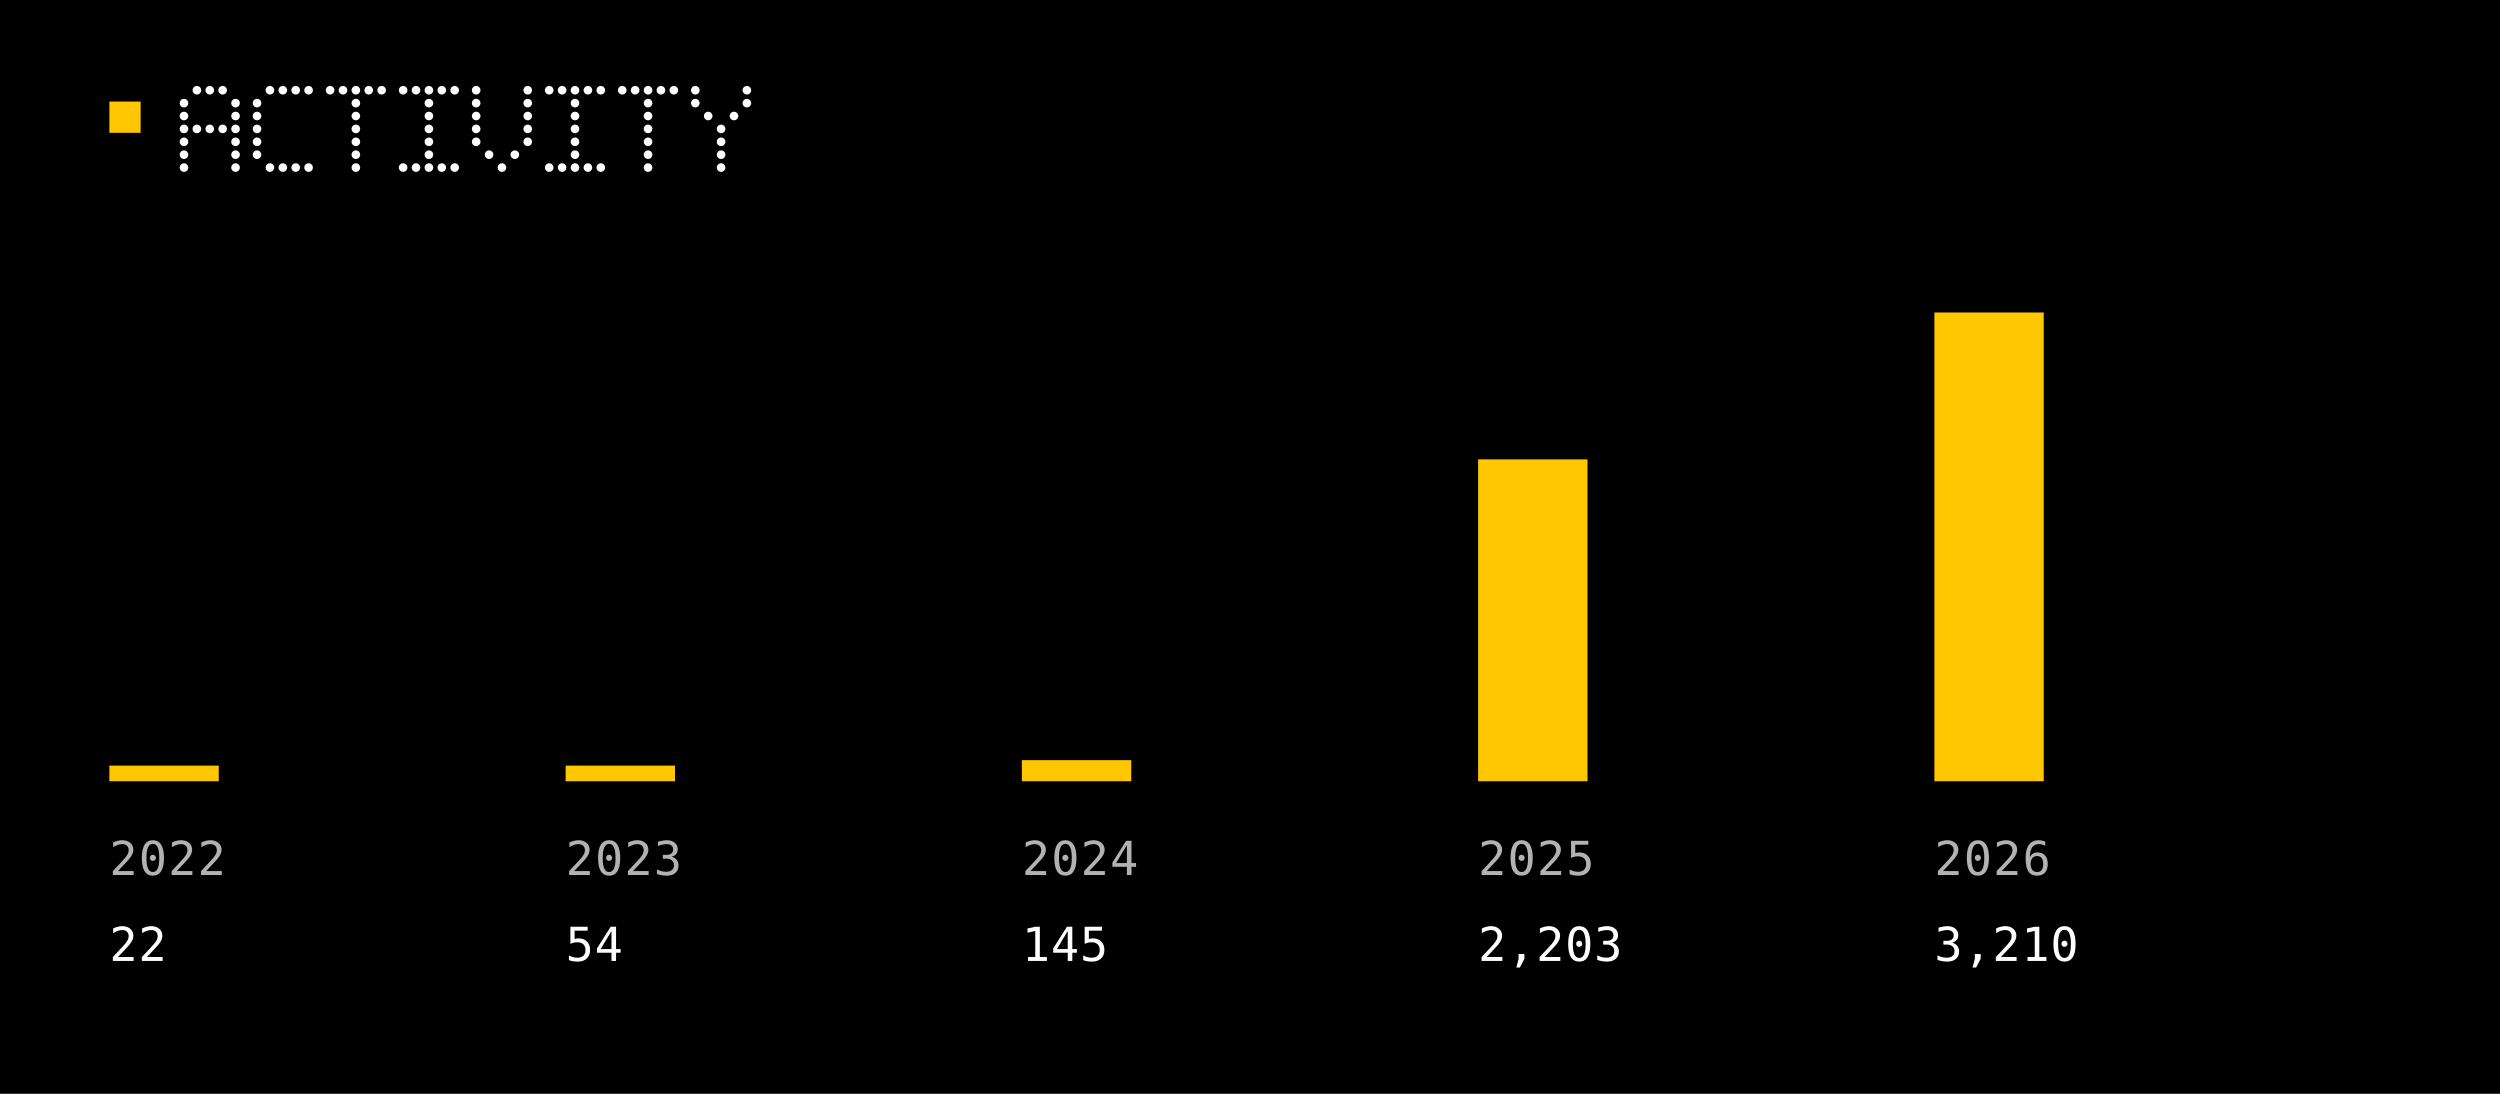
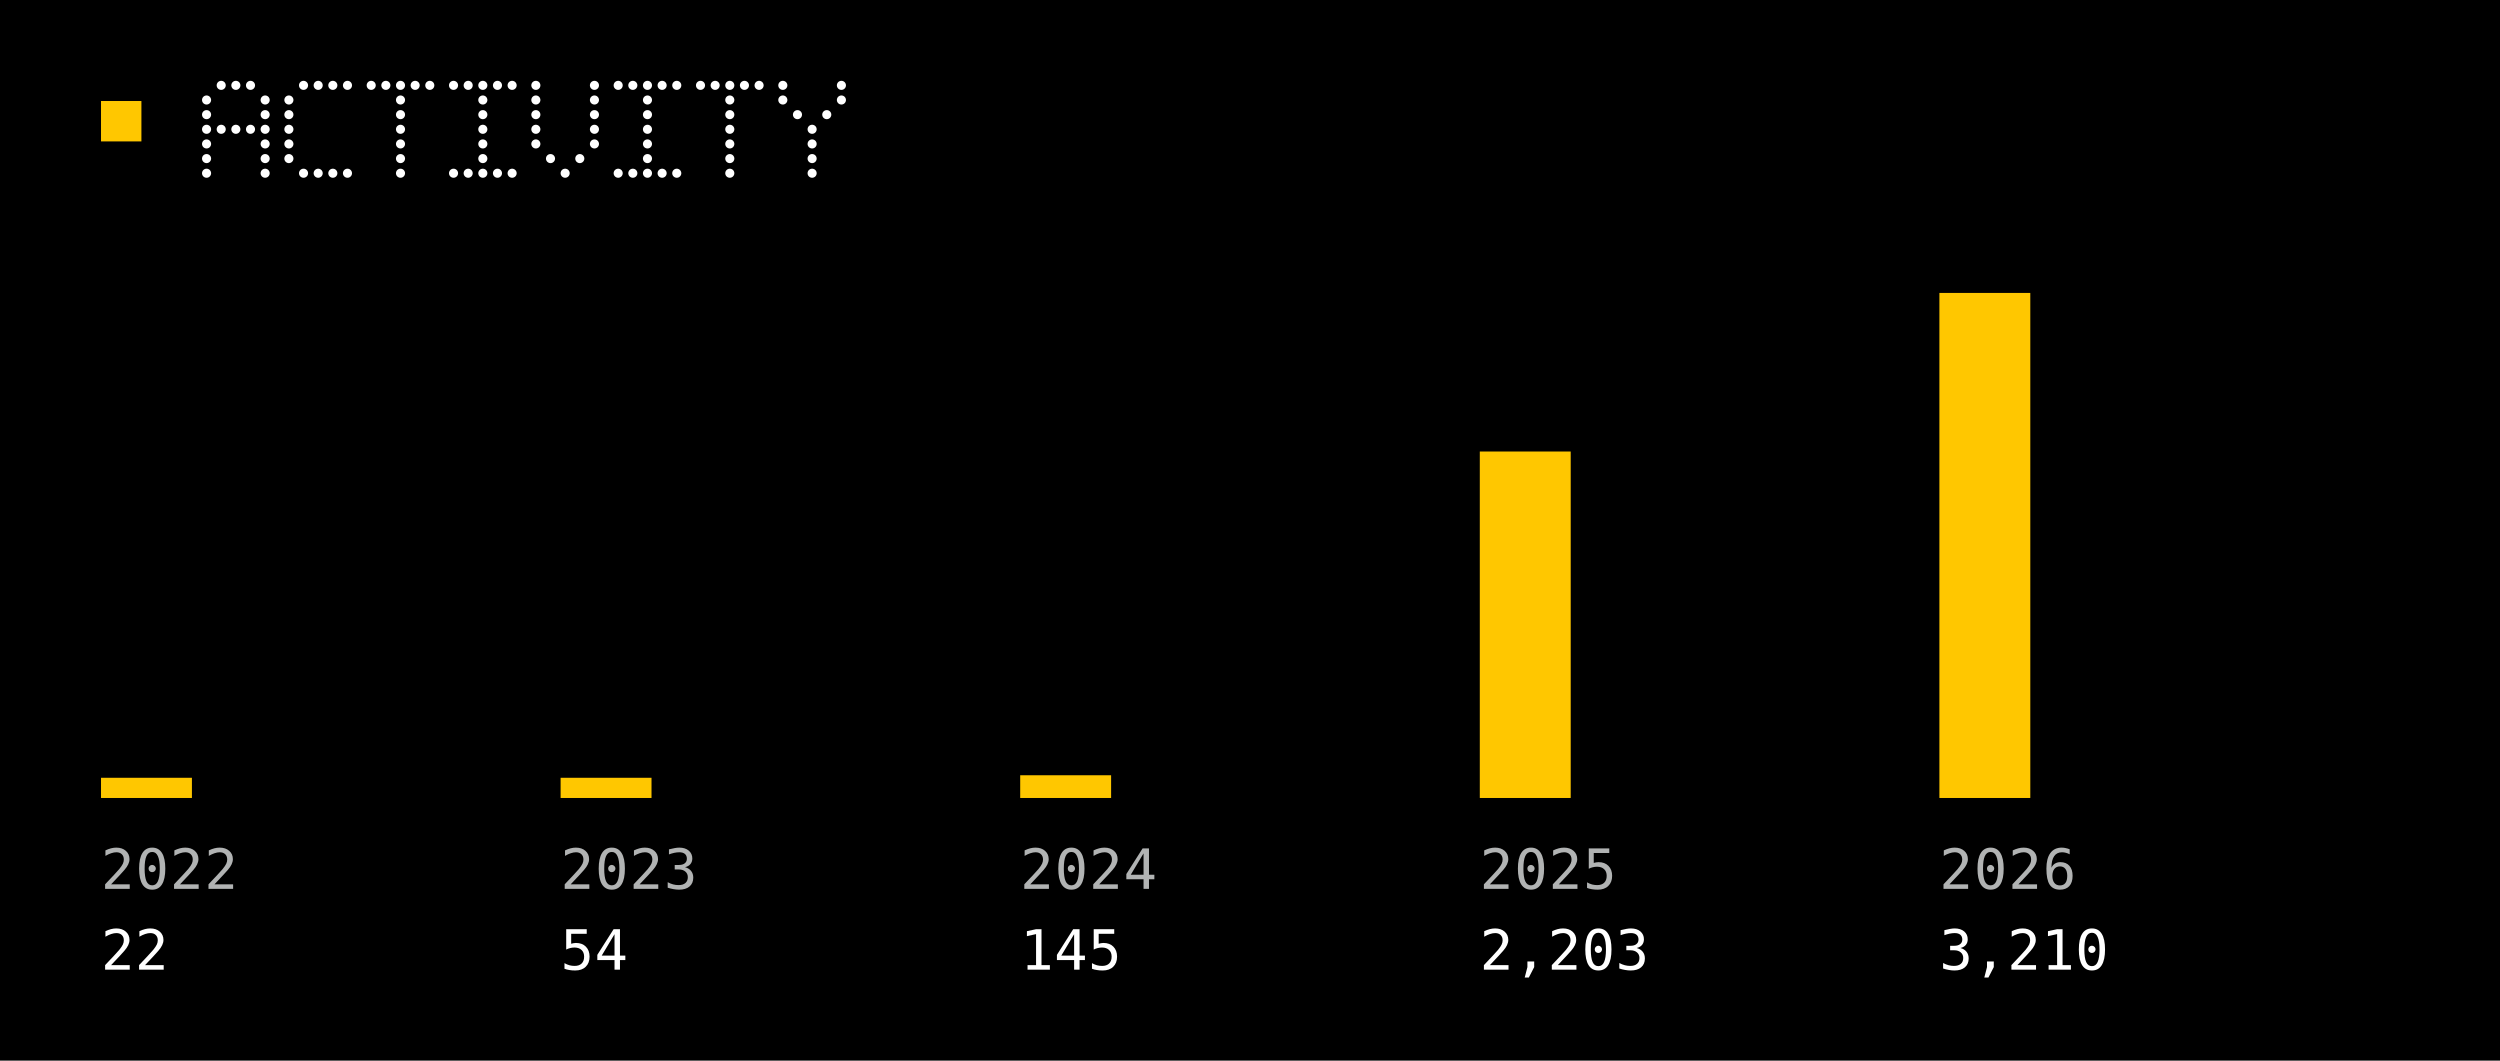
- <svg xmlns="http://www.w3.org/2000/svg" width="640" height="280" viewBox="0 0 640 280" role="img">
-   <rect width="640" height="280" fill="#000000" />
-   <rect x="28" y="26" width="8" height="8" fill="#FFC700" />
-   <circle cx="50.4" cy="23.1" r="1.10" fill="#FFFFFF" />
-   <circle cx="53.7" cy="23.1" r="1.10" fill="#FFFFFF" />
-   <circle cx="57.0" cy="23.1" r="1.10" fill="#FFFFFF" />
-   <circle cx="47.1" cy="26.4" r="1.10" fill="#FFFFFF" />
-   <circle cx="60.3" cy="26.4" r="1.10" fill="#FFFFFF" />
-   <circle cx="47.1" cy="29.7" r="1.10" fill="#FFFFFF" />
-   <circle cx="60.3" cy="29.7" r="1.10" fill="#FFFFFF" />
-   <circle cx="47.1" cy="33.0" r="1.10" fill="#FFFFFF" />
-   <circle cx="50.4" cy="33.0" r="1.10" fill="#FFFFFF" />
-   <circle cx="53.7" cy="33.0" r="1.10" fill="#FFFFFF" />
-   <circle cx="57.0" cy="33.0" r="1.10" fill="#FFFFFF" />
-   <circle cx="60.3" cy="33.0" r="1.10" fill="#FFFFFF" />
-   <circle cx="47.1" cy="36.3" r="1.10" fill="#FFFFFF" />
-   <circle cx="60.3" cy="36.3" r="1.10" fill="#FFFFFF" />
-   <circle cx="47.1" cy="39.6" r="1.10" fill="#FFFFFF" />
-   <circle cx="60.3" cy="39.6" r="1.10" fill="#FFFFFF" />
-   <circle cx="47.1" cy="42.9" r="1.10" fill="#FFFFFF" />
-   <circle cx="60.3" cy="42.9" r="1.10" fill="#FFFFFF" />
-   <circle cx="69.1" cy="23.1" r="1.10" fill="#FFFFFF" />
-   <circle cx="72.4" cy="23.1" r="1.10" fill="#FFFFFF" />
-   <circle cx="75.7" cy="23.1" r="1.10" fill="#FFFFFF" />
-   <circle cx="79.0" cy="23.1" r="1.10" fill="#FFFFFF" />
-   <circle cx="65.8" cy="26.4" r="1.10" fill="#FFFFFF" />
-   <circle cx="65.8" cy="29.7" r="1.10" fill="#FFFFFF" />
-   <circle cx="65.8" cy="33.0" r="1.10" fill="#FFFFFF" />
-   <circle cx="65.8" cy="36.3" r="1.10" fill="#FFFFFF" />
-   <circle cx="65.8" cy="39.6" r="1.10" fill="#FFFFFF" />
-   <circle cx="69.1" cy="42.9" r="1.10" fill="#FFFFFF" />
-   <circle cx="72.4" cy="42.9" r="1.10" fill="#FFFFFF" />
-   <circle cx="75.7" cy="42.9" r="1.10" fill="#FFFFFF" />
-   <circle cx="79.0" cy="42.9" r="1.10" fill="#FFFFFF" />
-   <circle cx="84.5" cy="23.1" r="1.10" fill="#FFFFFF" />
-   <circle cx="87.8" cy="23.1" r="1.10" fill="#FFFFFF" />
-   <circle cx="91.1" cy="23.1" r="1.10" fill="#FFFFFF" />
-   <circle cx="94.4" cy="23.1" r="1.10" fill="#FFFFFF" />
-   <circle cx="97.7" cy="23.1" r="1.10" fill="#FFFFFF" />
-   <circle cx="91.1" cy="26.4" r="1.10" fill="#FFFFFF" />
-   <circle cx="91.1" cy="29.7" r="1.10" fill="#FFFFFF" />
-   <circle cx="91.1" cy="33.0" r="1.10" fill="#FFFFFF" />
-   <circle cx="91.1" cy="36.3" r="1.10" fill="#FFFFFF" />
-   <circle cx="91.1" cy="39.6" r="1.10" fill="#FFFFFF" />
-   <circle cx="91.1" cy="42.9" r="1.10" fill="#FFFFFF" />
-   <circle cx="103.2" cy="23.1" r="1.10" fill="#FFFFFF" />
-   <circle cx="106.5" cy="23.1" r="1.10" fill="#FFFFFF" />
-   <circle cx="109.8" cy="23.1" r="1.10" fill="#FFFFFF" />
-   <circle cx="113.1" cy="23.1" r="1.10" fill="#FFFFFF" />
-   <circle cx="116.4" cy="23.1" r="1.10" fill="#FFFFFF" />
-   <circle cx="109.8" cy="26.4" r="1.10" fill="#FFFFFF" />
-   <circle cx="109.8" cy="29.7" r="1.10" fill="#FFFFFF" />
-   <circle cx="109.8" cy="33.0" r="1.10" fill="#FFFFFF" />
-   <circle cx="109.8" cy="36.3" r="1.10" fill="#FFFFFF" />
-   <circle cx="109.8" cy="39.6" r="1.10" fill="#FFFFFF" />
-   <circle cx="103.2" cy="42.9" r="1.10" fill="#FFFFFF" />
-   <circle cx="106.5" cy="42.9" r="1.10" fill="#FFFFFF" />
-   <circle cx="109.8" cy="42.9" r="1.10" fill="#FFFFFF" />
-   <circle cx="113.1" cy="42.9" r="1.10" fill="#FFFFFF" />
-   <circle cx="116.4" cy="42.9" r="1.10" fill="#FFFFFF" />
-   <circle cx="121.9" cy="23.1" r="1.10" fill="#FFFFFF" />
-   <circle cx="135.1" cy="23.1" r="1.10" fill="#FFFFFF" />
-   <circle cx="121.9" cy="26.4" r="1.10" fill="#FFFFFF" />
-   <circle cx="135.1" cy="26.4" r="1.10" fill="#FFFFFF" />
-   <circle cx="121.9" cy="29.7" r="1.10" fill="#FFFFFF" />
-   <circle cx="135.1" cy="29.7" r="1.10" fill="#FFFFFF" />
-   <circle cx="121.9" cy="33.0" r="1.10" fill="#FFFFFF" />
-   <circle cx="135.1" cy="33.0" r="1.10" fill="#FFFFFF" />
-   <circle cx="121.9" cy="36.3" r="1.10" fill="#FFFFFF" />
-   <circle cx="135.1" cy="36.3" r="1.10" fill="#FFFFFF" />
-   <circle cx="125.2" cy="39.6" r="1.10" fill="#FFFFFF" />
-   <circle cx="131.8" cy="39.6" r="1.10" fill="#FFFFFF" />
-   <circle cx="128.5" cy="42.9" r="1.10" fill="#FFFFFF" />
-   <circle cx="140.6" cy="23.1" r="1.10" fill="#FFFFFF" />
-   <circle cx="143.9" cy="23.1" r="1.10" fill="#FFFFFF" />
-   <circle cx="147.2" cy="23.1" r="1.10" fill="#FFFFFF" />
-   <circle cx="150.5" cy="23.1" r="1.10" fill="#FFFFFF" />
-   <circle cx="153.8" cy="23.1" r="1.10" fill="#FFFFFF" />
-   <circle cx="147.2" cy="26.4" r="1.10" fill="#FFFFFF" />
-   <circle cx="147.2" cy="29.7" r="1.10" fill="#FFFFFF" />
-   <circle cx="147.2" cy="33.0" r="1.10" fill="#FFFFFF" />
-   <circle cx="147.2" cy="36.3" r="1.10" fill="#FFFFFF" />
-   <circle cx="147.2" cy="39.6" r="1.10" fill="#FFFFFF" />
-   <circle cx="140.6" cy="42.9" r="1.10" fill="#FFFFFF" />
-   <circle cx="143.9" cy="42.9" r="1.10" fill="#FFFFFF" />
-   <circle cx="147.2" cy="42.9" r="1.10" fill="#FFFFFF" />
-   <circle cx="150.5" cy="42.9" r="1.10" fill="#FFFFFF" />
-   <circle cx="153.8" cy="42.9" r="1.10" fill="#FFFFFF" />
-   <circle cx="159.3" cy="23.1" r="1.10" fill="#FFFFFF" />
-   <circle cx="162.6" cy="23.1" r="1.10" fill="#FFFFFF" />
-   <circle cx="165.9" cy="23.1" r="1.10" fill="#FFFFFF" />
-   <circle cx="169.2" cy="23.1" r="1.10" fill="#FFFFFF" />
-   <circle cx="172.5" cy="23.1" r="1.10" fill="#FFFFFF" />
-   <circle cx="165.9" cy="26.4" r="1.10" fill="#FFFFFF" />
-   <circle cx="165.9" cy="29.7" r="1.10" fill="#FFFFFF" />
-   <circle cx="165.9" cy="33.0" r="1.10" fill="#FFFFFF" />
-   <circle cx="165.9" cy="36.3" r="1.10" fill="#FFFFFF" />
-   <circle cx="165.9" cy="39.6" r="1.10" fill="#FFFFFF" />
-   <circle cx="165.9" cy="42.9" r="1.10" fill="#FFFFFF" />
-   <circle cx="178.0" cy="23.1" r="1.10" fill="#FFFFFF" />
-   <circle cx="191.2" cy="23.1" r="1.10" fill="#FFFFFF" />
-   <circle cx="178.0" cy="26.4" r="1.10" fill="#FFFFFF" />
-   <circle cx="191.2" cy="26.4" r="1.10" fill="#FFFFFF" />
-   <circle cx="181.3" cy="29.7" r="1.10" fill="#FFFFFF" />
-   <circle cx="187.9" cy="29.7" r="1.10" fill="#FFFFFF" />
-   <circle cx="184.6" cy="33.0" r="1.10" fill="#FFFFFF" />
-   <circle cx="184.6" cy="36.3" r="1.10" fill="#FFFFFF" />
-   <circle cx="184.6" cy="39.6" r="1.10" fill="#FFFFFF" />
-   <circle cx="184.6" cy="42.9" r="1.10" fill="#FFFFFF" />
-   <rect x="28.0" y="196.0" width="28" height="4.0" fill="#FFC700" />
-   <text x="28.0" y="224" fill="#B1B3B3" font-family="ui-monospace, Geist Mono, monospace" font-size="12" letter-spacing="0.3" dominant-baseline="auto">2022</text>
-   <text x="28.0" y="246" fill="#FFFFFF" font-family="ui-monospace, Geist Mono, monospace" font-size="12" letter-spacing="0.2" dominant-baseline="auto">22</text>
-   <rect x="144.8" y="196.0" width="28" height="4.0" fill="#FFC700" />
-   <text x="144.8" y="224" fill="#B1B3B3" font-family="ui-monospace, Geist Mono, monospace" font-size="12" letter-spacing="0.3" dominant-baseline="auto">2023</text>
-   <text x="144.8" y="246" fill="#FFFFFF" font-family="ui-monospace, Geist Mono, monospace" font-size="12" letter-spacing="0.2" dominant-baseline="auto">54</text>
-   <rect x="261.6" y="194.6" width="28" height="5.4" fill="#FFC700" />
-   <text x="261.6" y="224" fill="#B1B3B3" font-family="ui-monospace, Geist Mono, monospace" font-size="12" letter-spacing="0.3" dominant-baseline="auto">2024</text>
-   <text x="261.6" y="246" fill="#FFFFFF" font-family="ui-monospace, Geist Mono, monospace" font-size="12" letter-spacing="0.2" dominant-baseline="auto">145</text>
-   <rect x="378.4" y="117.6" width="28" height="82.4" fill="#FFC700" />
-   <text x="378.4" y="224" fill="#B1B3B3" font-family="ui-monospace, Geist Mono, monospace" font-size="12" letter-spacing="0.3" dominant-baseline="auto">2025</text>
-   <text x="378.4" y="246" fill="#FFFFFF" font-family="ui-monospace, Geist Mono, monospace" font-size="12" letter-spacing="0.2" dominant-baseline="auto">2,203</text>
-   <rect x="495.2" y="80.0" width="28" height="120.0" fill="#FFC700" />
-   <text x="495.2" y="224" fill="#B1B3B3" font-family="ui-monospace, Geist Mono, monospace" font-size="12" letter-spacing="0.3" dominant-baseline="auto">2026</text>
-   <text x="495.2" y="246" fill="#FFFFFF" font-family="ui-monospace, Geist Mono, monospace" font-size="12" letter-spacing="0.2" dominant-baseline="auto">3,210</text>
+ <svg xmlns="http://www.w3.org/2000/svg" width="495" height="210" viewBox="0 0 495 210" role="img">
+   <rect width="495" height="210" fill="#000000" />
+   <rect x="20" y="20" width="8" height="8" fill="#FFC700" />
+   <circle cx="43.8" cy="16.9" r="0.90" fill="#FFFFFF" />
+   <circle cx="46.7" cy="16.9" r="0.90" fill="#FFFFFF" />
+   <circle cx="49.6" cy="16.9" r="0.90" fill="#FFFFFF" />
+   <circle cx="40.9" cy="19.8" r="0.90" fill="#FFFFFF" />
+   <circle cx="52.5" cy="19.8" r="0.90" fill="#FFFFFF" />
+   <circle cx="40.9" cy="22.7" r="0.90" fill="#FFFFFF" />
+   <circle cx="52.5" cy="22.7" r="0.90" fill="#FFFFFF" />
+   <circle cx="40.9" cy="25.6" r="0.90" fill="#FFFFFF" />
+   <circle cx="43.8" cy="25.6" r="0.90" fill="#FFFFFF" />
+   <circle cx="46.7" cy="25.6" r="0.90" fill="#FFFFFF" />
+   <circle cx="49.6" cy="25.6" r="0.90" fill="#FFFFFF" />
+   <circle cx="52.5" cy="25.6" r="0.90" fill="#FFFFFF" />
+   <circle cx="40.9" cy="28.5" r="0.90" fill="#FFFFFF" />
+   <circle cx="52.5" cy="28.5" r="0.90" fill="#FFFFFF" />
+   <circle cx="40.9" cy="31.4" r="0.90" fill="#FFFFFF" />
+   <circle cx="52.5" cy="31.4" r="0.90" fill="#FFFFFF" />
+   <circle cx="40.9" cy="34.3" r="0.90" fill="#FFFFFF" />
+   <circle cx="52.5" cy="34.3" r="0.90" fill="#FFFFFF" />
+   <circle cx="60.1" cy="16.9" r="0.90" fill="#FFFFFF" />
+   <circle cx="63.0" cy="16.9" r="0.90" fill="#FFFFFF" />
+   <circle cx="65.9" cy="16.9" r="0.90" fill="#FFFFFF" />
+   <circle cx="68.8" cy="16.9" r="0.90" fill="#FFFFFF" />
+   <circle cx="57.2" cy="19.8" r="0.90" fill="#FFFFFF" />
+   <circle cx="57.2" cy="22.7" r="0.90" fill="#FFFFFF" />
+   <circle cx="57.2" cy="25.6" r="0.90" fill="#FFFFFF" />
+   <circle cx="57.2" cy="28.5" r="0.90" fill="#FFFFFF" />
+   <circle cx="57.2" cy="31.4" r="0.90" fill="#FFFFFF" />
+   <circle cx="60.1" cy="34.3" r="0.90" fill="#FFFFFF" />
+   <circle cx="63.0" cy="34.3" r="0.90" fill="#FFFFFF" />
+   <circle cx="65.9" cy="34.3" r="0.90" fill="#FFFFFF" />
+   <circle cx="68.8" cy="34.3" r="0.90" fill="#FFFFFF" />
+   <circle cx="73.5" cy="16.9" r="0.90" fill="#FFFFFF" />
+   <circle cx="76.4" cy="16.9" r="0.90" fill="#FFFFFF" />
+   <circle cx="79.3" cy="16.9" r="0.90" fill="#FFFFFF" />
+   <circle cx="82.2" cy="16.9" r="0.90" fill="#FFFFFF" />
+   <circle cx="85.1" cy="16.9" r="0.90" fill="#FFFFFF" />
+   <circle cx="79.3" cy="19.8" r="0.90" fill="#FFFFFF" />
+   <circle cx="79.3" cy="22.7" r="0.90" fill="#FFFFFF" />
+   <circle cx="79.3" cy="25.6" r="0.90" fill="#FFFFFF" />
+   <circle cx="79.3" cy="28.5" r="0.90" fill="#FFFFFF" />
+   <circle cx="79.3" cy="31.4" r="0.90" fill="#FFFFFF" />
+   <circle cx="79.3" cy="34.3" r="0.90" fill="#FFFFFF" />
+   <circle cx="89.8" cy="16.9" r="0.90" fill="#FFFFFF" />
+   <circle cx="92.7" cy="16.9" r="0.90" fill="#FFFFFF" />
+   <circle cx="95.6" cy="16.9" r="0.90" fill="#FFFFFF" />
+   <circle cx="98.5" cy="16.9" r="0.90" fill="#FFFFFF" />
+   <circle cx="101.4" cy="16.9" r="0.90" fill="#FFFFFF" />
+   <circle cx="95.6" cy="19.8" r="0.90" fill="#FFFFFF" />
+   <circle cx="95.6" cy="22.7" r="0.90" fill="#FFFFFF" />
+   <circle cx="95.6" cy="25.6" r="0.90" fill="#FFFFFF" />
+   <circle cx="95.6" cy="28.5" r="0.90" fill="#FFFFFF" />
+   <circle cx="95.6" cy="31.4" r="0.90" fill="#FFFFFF" />
+   <circle cx="89.8" cy="34.3" r="0.90" fill="#FFFFFF" />
+   <circle cx="92.7" cy="34.3" r="0.90" fill="#FFFFFF" />
+   <circle cx="95.6" cy="34.3" r="0.90" fill="#FFFFFF" />
+   <circle cx="98.5" cy="34.3" r="0.90" fill="#FFFFFF" />
+   <circle cx="101.4" cy="34.3" r="0.90" fill="#FFFFFF" />
+   <circle cx="106.1" cy="16.9" r="0.90" fill="#FFFFFF" />
+   <circle cx="117.7" cy="16.9" r="0.90" fill="#FFFFFF" />
+   <circle cx="106.1" cy="19.8" r="0.90" fill="#FFFFFF" />
+   <circle cx="117.7" cy="19.8" r="0.90" fill="#FFFFFF" />
+   <circle cx="106.1" cy="22.7" r="0.90" fill="#FFFFFF" />
+   <circle cx="117.7" cy="22.7" r="0.90" fill="#FFFFFF" />
+   <circle cx="106.1" cy="25.6" r="0.90" fill="#FFFFFF" />
+   <circle cx="117.7" cy="25.6" r="0.90" fill="#FFFFFF" />
+   <circle cx="106.1" cy="28.5" r="0.90" fill="#FFFFFF" />
+   <circle cx="117.7" cy="28.5" r="0.90" fill="#FFFFFF" />
+   <circle cx="109.0" cy="31.4" r="0.90" fill="#FFFFFF" />
+   <circle cx="114.8" cy="31.4" r="0.90" fill="#FFFFFF" />
+   <circle cx="111.9" cy="34.3" r="0.90" fill="#FFFFFF" />
+   <circle cx="122.4" cy="16.9" r="0.90" fill="#FFFFFF" />
+   <circle cx="125.3" cy="16.9" r="0.90" fill="#FFFFFF" />
+   <circle cx="128.2" cy="16.9" r="0.90" fill="#FFFFFF" />
+   <circle cx="131.1" cy="16.9" r="0.90" fill="#FFFFFF" />
+   <circle cx="134.0" cy="16.9" r="0.90" fill="#FFFFFF" />
+   <circle cx="128.2" cy="19.8" r="0.90" fill="#FFFFFF" />
+   <circle cx="128.2" cy="22.7" r="0.90" fill="#FFFFFF" />
+   <circle cx="128.2" cy="25.6" r="0.90" fill="#FFFFFF" />
+   <circle cx="128.2" cy="28.5" r="0.90" fill="#FFFFFF" />
+   <circle cx="128.2" cy="31.4" r="0.90" fill="#FFFFFF" />
+   <circle cx="122.4" cy="34.3" r="0.90" fill="#FFFFFF" />
+   <circle cx="125.3" cy="34.3" r="0.90" fill="#FFFFFF" />
+   <circle cx="128.2" cy="34.3" r="0.90" fill="#FFFFFF" />
+   <circle cx="131.1" cy="34.3" r="0.90" fill="#FFFFFF" />
+   <circle cx="134.0" cy="34.3" r="0.90" fill="#FFFFFF" />
+   <circle cx="138.7" cy="16.9" r="0.90" fill="#FFFFFF" />
+   <circle cx="141.6" cy="16.9" r="0.90" fill="#FFFFFF" />
+   <circle cx="144.5" cy="16.9" r="0.90" fill="#FFFFFF" />
+   <circle cx="147.4" cy="16.9" r="0.90" fill="#FFFFFF" />
+   <circle cx="150.3" cy="16.9" r="0.90" fill="#FFFFFF" />
+   <circle cx="144.5" cy="19.8" r="0.90" fill="#FFFFFF" />
+   <circle cx="144.5" cy="22.7" r="0.90" fill="#FFFFFF" />
+   <circle cx="144.5" cy="25.6" r="0.90" fill="#FFFFFF" />
+   <circle cx="144.5" cy="28.5" r="0.90" fill="#FFFFFF" />
+   <circle cx="144.5" cy="31.4" r="0.90" fill="#FFFFFF" />
+   <circle cx="144.5" cy="34.3" r="0.90" fill="#FFFFFF" />
+   <circle cx="155.0" cy="16.9" r="0.90" fill="#FFFFFF" />
+   <circle cx="166.6" cy="16.9" r="0.90" fill="#FFFFFF" />
+   <circle cx="155.0" cy="19.8" r="0.90" fill="#FFFFFF" />
+   <circle cx="166.6" cy="19.8" r="0.90" fill="#FFFFFF" />
+   <circle cx="157.9" cy="22.7" r="0.90" fill="#FFFFFF" />
+   <circle cx="163.7" cy="22.7" r="0.90" fill="#FFFFFF" />
+   <circle cx="160.8" cy="25.6" r="0.90" fill="#FFFFFF" />
+   <circle cx="160.8" cy="28.5" r="0.90" fill="#FFFFFF" />
+   <circle cx="160.8" cy="31.4" r="0.90" fill="#FFFFFF" />
+   <circle cx="160.8" cy="34.3" r="0.90" fill="#FFFFFF" />
+   <rect x="20.0" y="154.0" width="18" height="4.0" fill="#FFC700" />
+   <text x="20.0" y="176" fill="#B1B3B3" font-family="ui-monospace, Geist Mono, monospace" font-size="11" letter-spacing="0.2" dominant-baseline="auto">2022</text>
+   <text x="20.0" y="192" fill="#FFFFFF" font-family="ui-monospace, Geist Mono, monospace" font-size="11" letter-spacing="0.1" dominant-baseline="auto">22</text>
+   <rect x="111.0" y="154.0" width="18" height="4.0" fill="#FFC700" />
+   <text x="111.0" y="176" fill="#B1B3B3" font-family="ui-monospace, Geist Mono, monospace" font-size="11" letter-spacing="0.2" dominant-baseline="auto">2023</text>
+   <text x="111.0" y="192" fill="#FFFFFF" font-family="ui-monospace, Geist Mono, monospace" font-size="11" letter-spacing="0.1" dominant-baseline="auto">54</text>
+   <rect x="202.0" y="153.5" width="18" height="4.5" fill="#FFC700" />
+   <text x="202.0" y="176" fill="#B1B3B3" font-family="ui-monospace, Geist Mono, monospace" font-size="11" letter-spacing="0.2" dominant-baseline="auto">2024</text>
+   <text x="202.0" y="192" fill="#FFFFFF" font-family="ui-monospace, Geist Mono, monospace" font-size="11" letter-spacing="0.1" dominant-baseline="auto">145</text>
+   <rect x="293.0" y="89.4" width="18" height="68.6" fill="#FFC700" />
+   <text x="293.0" y="176" fill="#B1B3B3" font-family="ui-monospace, Geist Mono, monospace" font-size="11" letter-spacing="0.2" dominant-baseline="auto">2025</text>
+   <text x="293.0" y="192" fill="#FFFFFF" font-family="ui-monospace, Geist Mono, monospace" font-size="11" letter-spacing="0.1" dominant-baseline="auto">2,203</text>
+   <rect x="384.0" y="58.0" width="18" height="100.0" fill="#FFC700" />
+   <text x="384.0" y="176" fill="#B1B3B3" font-family="ui-monospace, Geist Mono, monospace" font-size="11" letter-spacing="0.2" dominant-baseline="auto">2026</text>
+   <text x="384.0" y="192" fill="#FFFFFF" font-family="ui-monospace, Geist Mono, monospace" font-size="11" letter-spacing="0.1" dominant-baseline="auto">3,210</text>
</svg>
